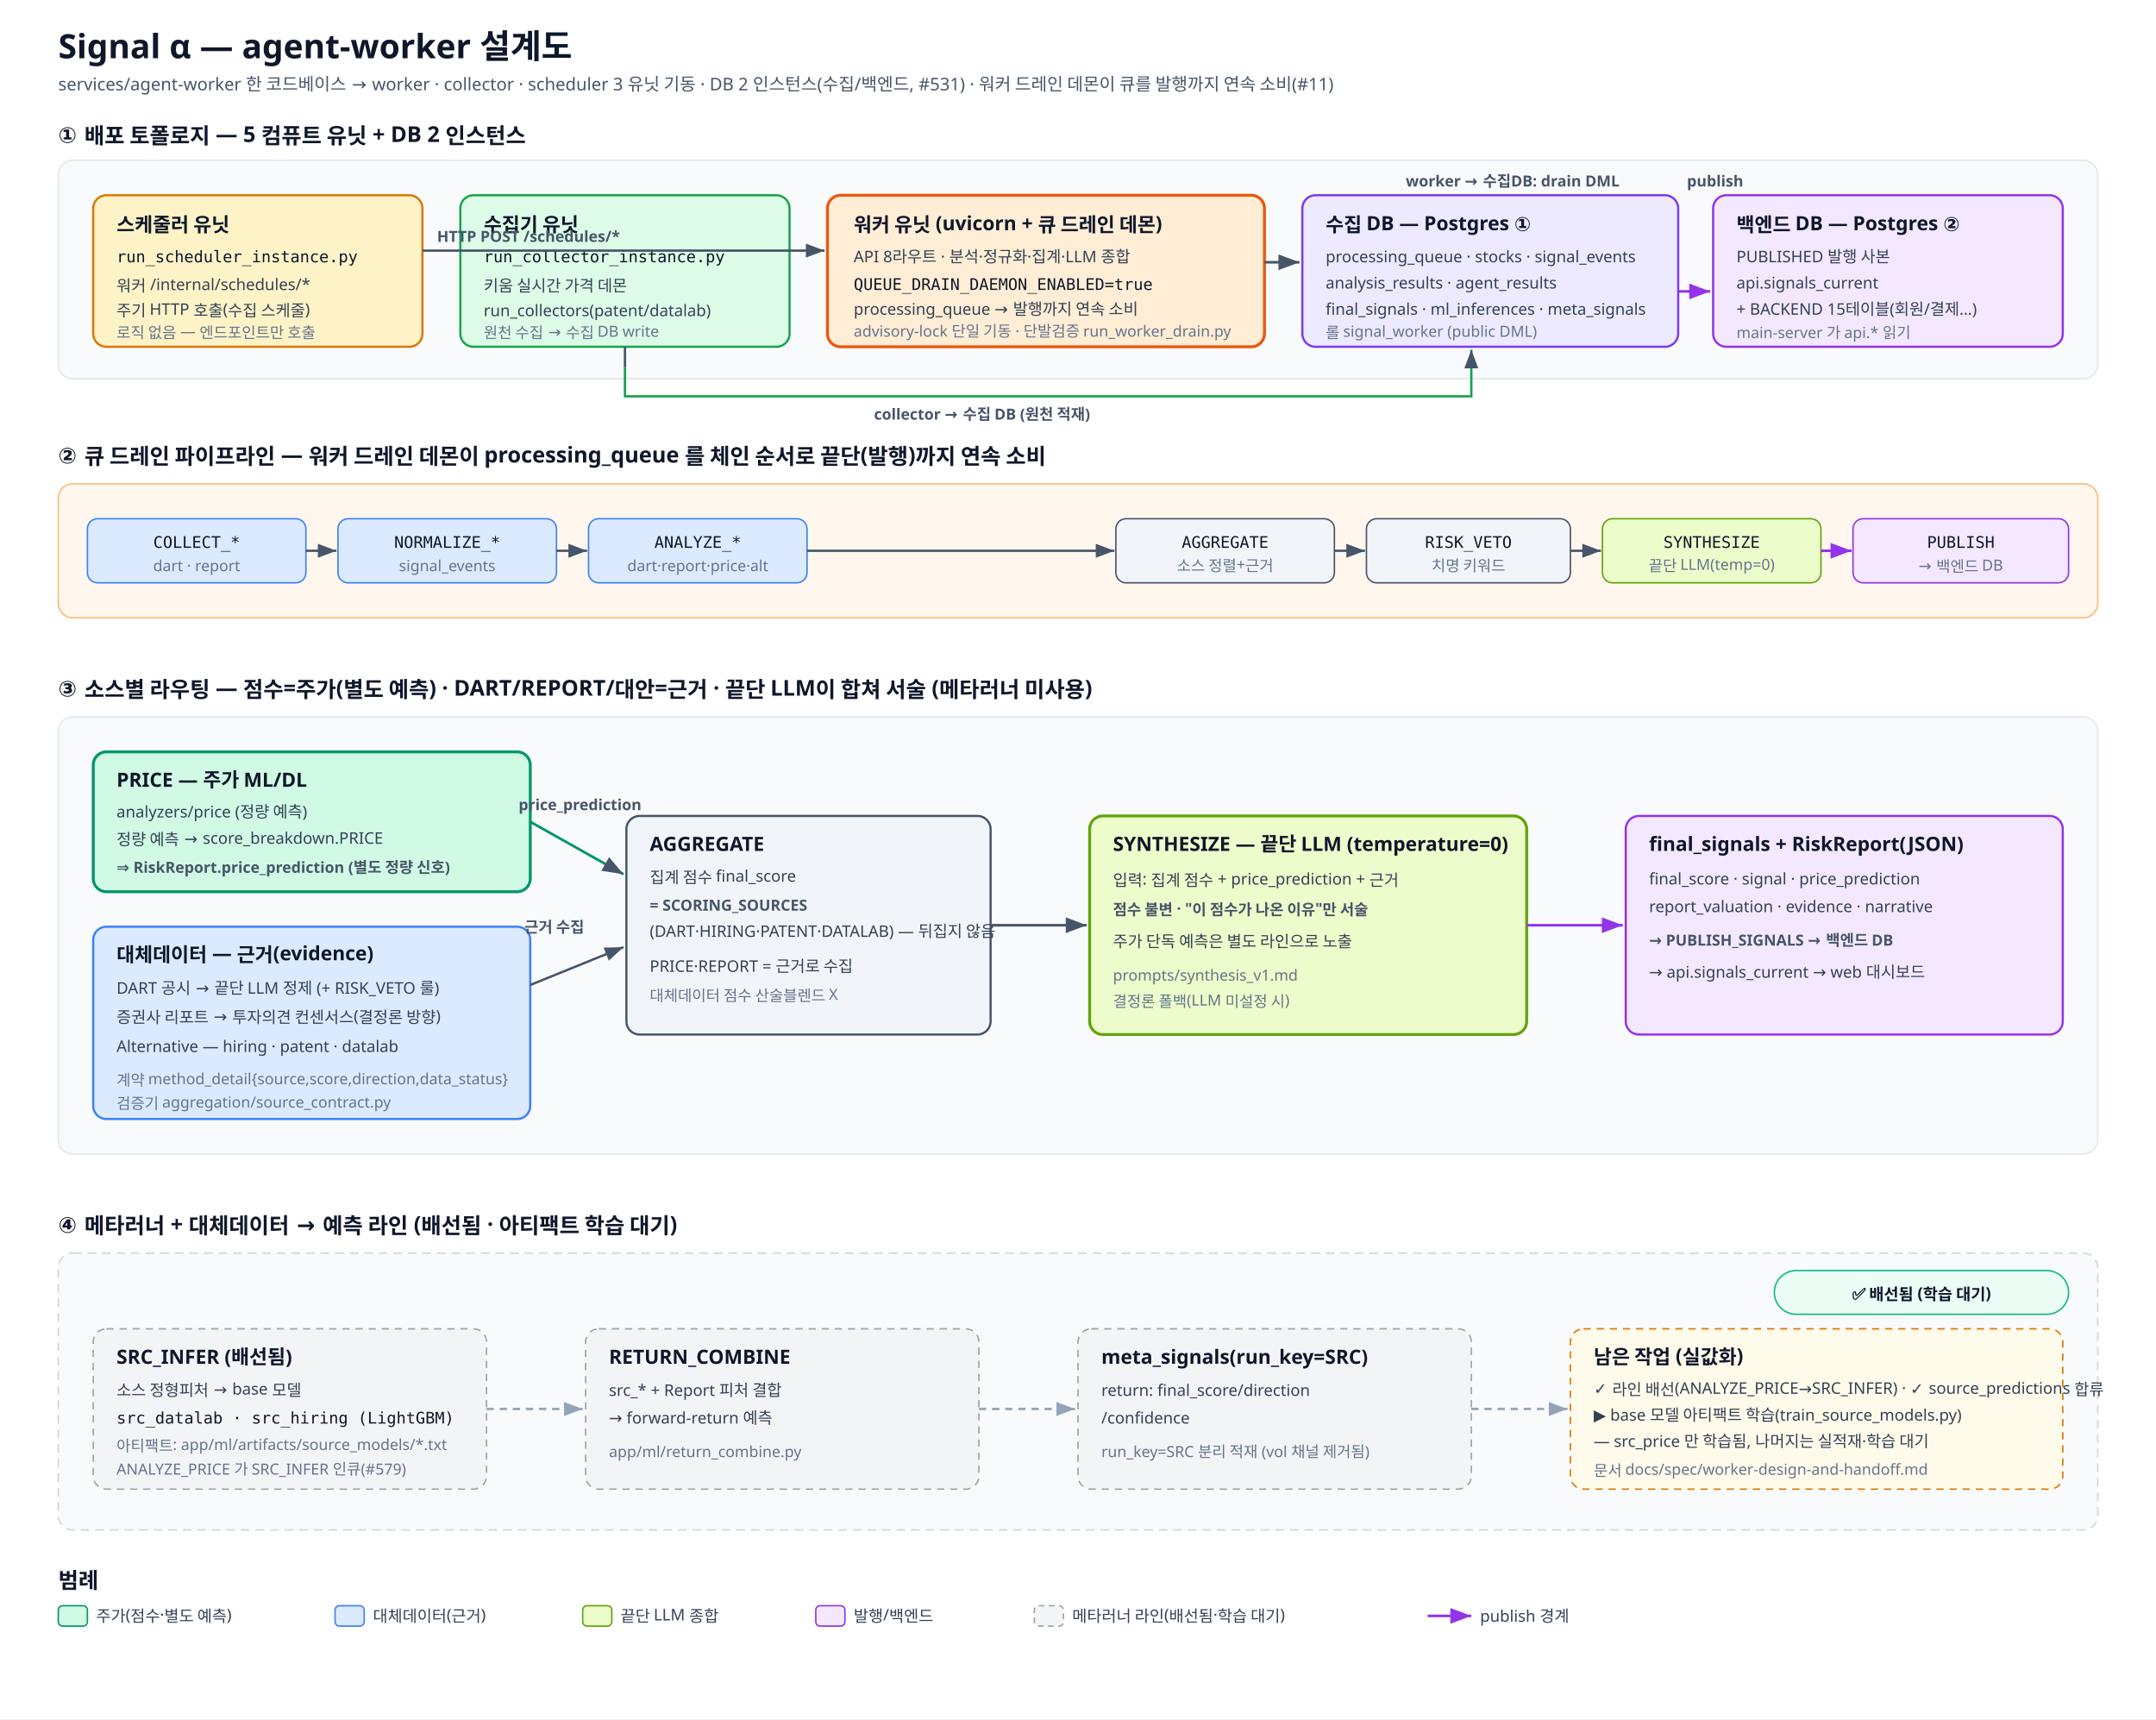
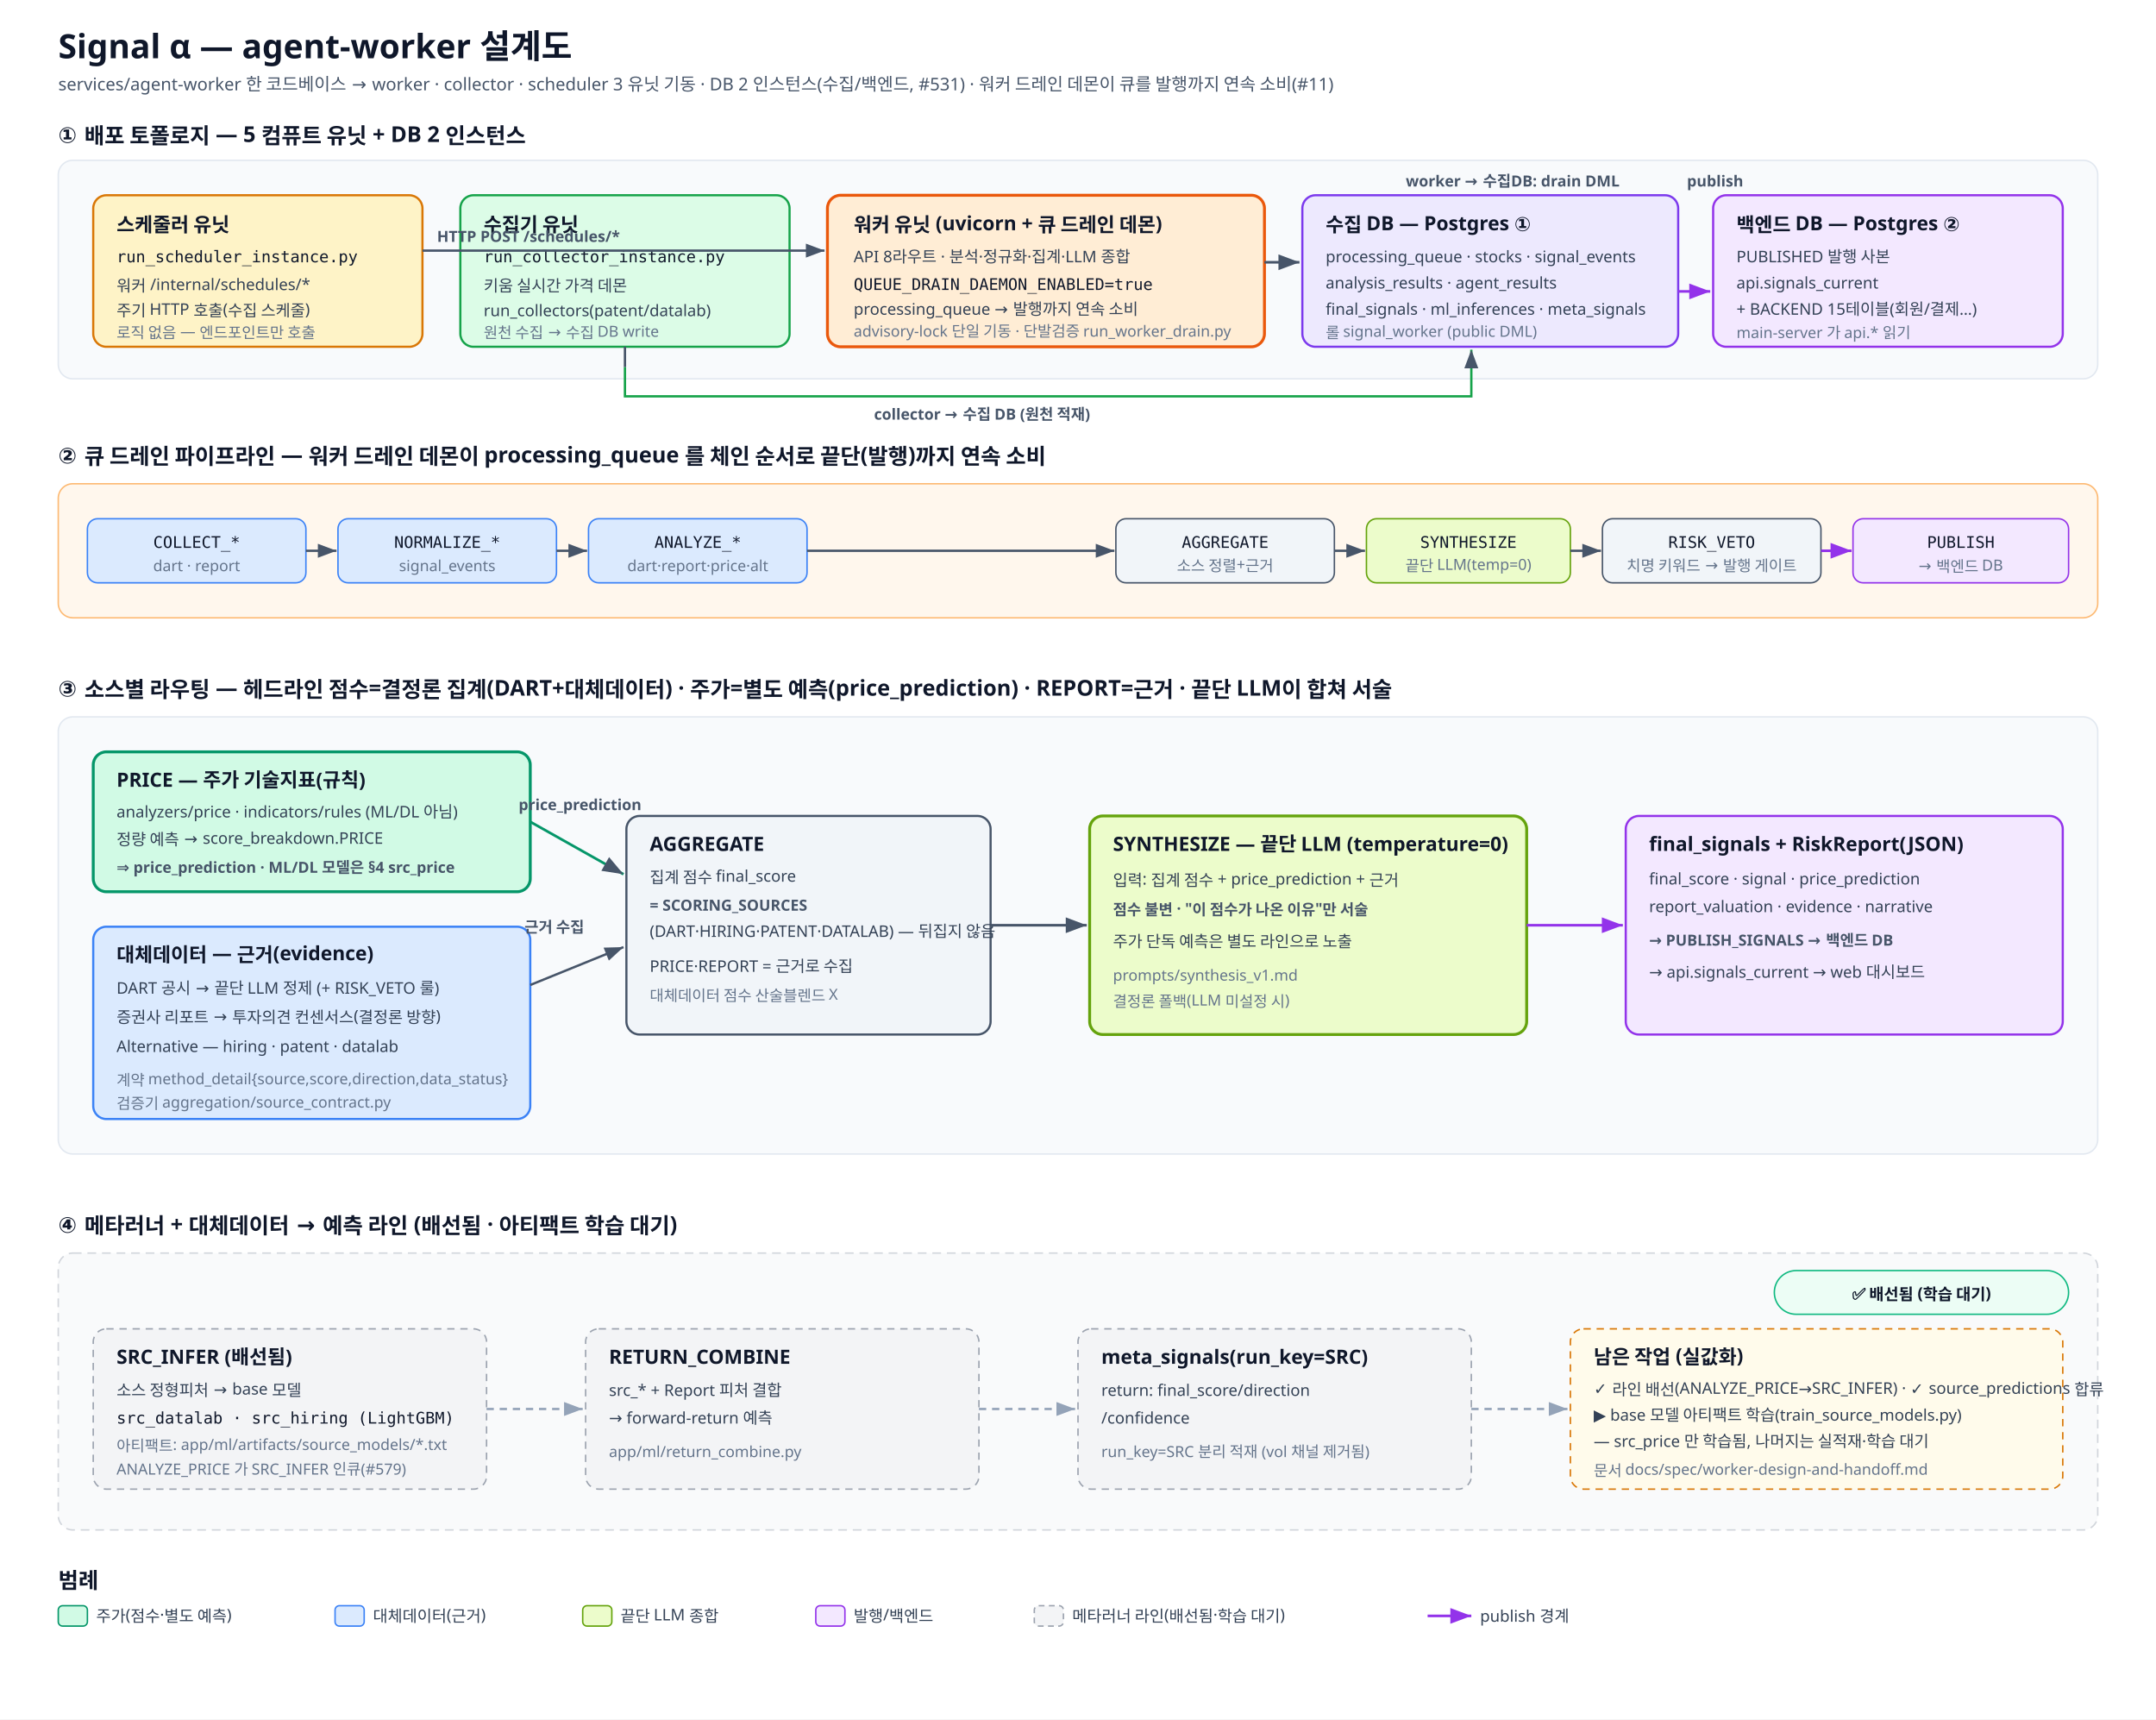
<svg xmlns="http://www.w3.org/2000/svg" width="1480" height="1180" viewBox="0 0 1480 1180" font-family="'Segoe UI','Malgun Gothic','Noto Sans KR',sans-serif">
  <defs>
    <marker id="arr" markerWidth="10" markerHeight="10" refX="8" refY="3" orient="auto" markerUnits="strokeWidth">
      <path d="M0,0 L8,3 L0,6 Z" fill="#475569" />
    </marker>
    <marker id="arrP" markerWidth="10" markerHeight="10" refX="8" refY="3" orient="auto" markerUnits="strokeWidth">
      <path d="M0,0 L8,3 L0,6 Z" fill="#9333ea" />
    </marker>
    <marker id="arrG" markerWidth="10" markerHeight="10" refX="8" refY="3" orient="auto" markerUnits="strokeWidth">
      <path d="M0,0 L8,3 L0,6 Z" fill="#94a3b8" />
    </marker>
    <style>
      text{fill:#0f172a;}
      .title{font-size:23px;font-weight:700;}
      .sub{font-size:12px;fill:#475569;}
      .sec{font-size:15px;font-weight:700;fill:#0f172a;}
      .h{font-size:13.5px;font-weight:700;}
      .s{font-size:11px;fill:#334155;}
      .c{font-family:'Consolas','D2Coding',monospace;font-size:11px;}
      .lbl{font-size:10.5px;fill:#64748b;}
      .albl{font-size:10.5px;fill:#475569;font-weight:600;}
      .badge{font-size:11px;font-weight:700;}
    </style>
  </defs>
  <rect x="0" y="0" width="1480" height="1180" fill="#ffffff" />
  <text x="40" y="40" class="title" fill="#0f172a">Signal α — agent-worker 설계도</text>
  <text x="40" y="62" class="sub">services/agent-worker 한 코드베이스 → worker · collector · scheduler 3 유닛 기동 · DB 2 인스턴스(수집/백엔드, #531) · 워커 드레인 데몬이 큐를 발행까지 연속 소비(#11)</text>
  <text x="40" y="98" class="sec">① 배포 토폴로지 — 5 컴퓨트 유닛 + DB 2 인스턴스</text>
  <rect x="40" y="110" width="1400" height="150" rx="10" fill="#f8fafc" stroke="#e2e8f0" />
  <rect x="64" y="134" width="226" height="104" rx="9" fill="#fef3c7" stroke="#d97706" stroke-width="1.5" />
  <text x="80" y="159" class="h" fill="#92400e">스케줄러 유닛</text>
  <text x="80" y="180" class="c" fill="#7c2d12">run_scheduler_instance.py</text>
  <text x="80" y="200" class="s">워커 /internal/schedules/*</text>
  <text x="80" y="217" class="s">주기 HTTP 호출(수집 스케줄)</text>
  <text x="80" y="232" class="lbl">로직 없음 — 엔드포인트만 호출</text>
  <rect x="316" y="134" width="226" height="104" rx="9" fill="#dcfce7" stroke="#16a34a" stroke-width="1.5" />
  <text x="332" y="159" class="h" fill="#166534">수집기 유닛</text>
  <text x="332" y="180" class="c" fill="#14532d">run_collector_instance.py</text>
  <text x="332" y="200" class="s">키움 실시간 가격 데몬</text>
  <text x="332" y="217" class="s">run_collectors(patent/datalab)</text>
  <text x="332" y="232" class="lbl">원천 수집 → 수집 DB write</text>
  <rect x="568" y="134" width="300" height="104" rx="9" fill="#ffedd5" stroke="#ea580c" stroke-width="2" />
  <text x="586" y="159" class="h" fill="#9a3412">워커 유닛 (uvicorn + 큐 드레인 데몬)</text>
  <text x="586" y="180" class="s">API 8라우트 · 분석·정규화·집계·LLM 종합</text>
  <text x="586" y="199" class="c" fill="#7c2d12">QUEUE_DRAIN_DAEMON_ENABLED=true</text>
  <text x="586" y="216" class="s">processing_queue → 발행까지 연속 소비</text>
  <text x="586" y="231" class="lbl">advisory-lock 단일 기동 · 단발검증 run_worker_drain.py</text>
  <rect x="894" y="134" width="258" height="104" rx="9" fill="#ede9fe" stroke="#7c3aed" stroke-width="1.5" />
  <text x="910" y="159" class="h" fill="#5b21b6">수집 DB — Postgres ①</text>
  <text x="910" y="180" class="s">processing_queue · stocks · signal_events</text>
  <text x="910" y="198" class="s">analysis_results · agent_results</text>
  <text x="910" y="216" class="s">final_signals · ml_inferences · meta_signals</text>
  <text x="910" y="232" class="lbl">롤 signal_worker (public DML)</text>
  <rect x="1176" y="134" width="240" height="104" rx="9" fill="#f3e8ff" stroke="#9333ea" stroke-width="1.5" />
  <text x="1192" y="159" class="h" fill="#6b21a8">백엔드 DB — Postgres ②</text>
  <text x="1192" y="180" class="s">PUBLISHED 발행 사본</text>
  <text x="1192" y="198" class="s">api.signals_current</text>
  <text x="1192" y="216" class="s">+ BACKEND 15테이블(회원/결제…)</text>
  <text x="1192" y="232" class="lbl">main-server 가 api.* 읽기</text>
  <line x1="290" y1="172" x2="566" y2="172" stroke="#475569" stroke-width="1.6" marker-end="url(#arr)" />
  <text x="300" y="166" class="albl">HTTP POST /schedules/*</text>
  <line x1="429" y1="238" x2="429" y2="252" stroke="#475569" stroke-width="1.6" />
  <path d="M429,252 L429,272 L1010,272 L1010,240" fill="none" stroke="#16a34a" stroke-width="1.6" marker-end="url(#arr)" />
  <text x="600" y="288" class="albl" fill="#166534">collector → 수집 DB (원천 적재)</text>
  <line x1="868" y1="180" x2="892" y2="180" stroke="#475569" stroke-width="1.8" marker-end="url(#arr)" />
  <text x="700" y="200" class="albl" fill="#9a3412"> </text>
  <line x1="1152" y1="200" x2="1174" y2="200" stroke="#9333ea" stroke-width="1.8" marker-end="url(#arrP)" />
  <text x="965" y="128" class="albl" fill="#7c3aed">worker → 수집DB: drain DML</text>
  <text x="1158" y="128" class="albl" fill="#9333ea">publish</text>
  <text x="40" y="318" class="sec">② 큐 드레인 파이프라인 — 워커 드레인 데몬이 processing_queue 를 체인 순서로 끝단(발행)까지 연속 소비</text>
  <rect x="40" y="332" width="1400" height="92" rx="10" fill="#fff7ed" stroke="#fdba74" />
  <g>
    <rect x="60" y="356" width="150" height="44" rx="7" fill="#dbeafe" stroke="#3b82f6" />
    <text x="135" y="376" text-anchor="middle" class="c" fill="#1e3a8a">COLLECT_*</text>
    <text x="135" y="392" text-anchor="middle" class="lbl">dart · report</text>
    <rect x="232" y="356" width="150" height="44" rx="7" fill="#dbeafe" stroke="#3b82f6" />
    <text x="307" y="376" text-anchor="middle" class="c" fill="#1e3a8a">NORMALIZE_*</text>
    <text x="307" y="392" text-anchor="middle" class="lbl">signal_events</text>
    <rect x="404" y="356" width="150" height="44" rx="7" fill="#dbeafe" stroke="#3b82f6" />
    <text x="479" y="376" text-anchor="middle" class="c" fill="#1e3a8a">ANALYZE_*</text>
    <text x="479" y="392" text-anchor="middle" class="lbl">dart·report·price·alt</text>
    <rect x="766" y="356" width="150" height="44" rx="7" fill="#f1f5f9" stroke="#475569" />
    <text x="841" y="376" text-anchor="middle" class="c" fill="#334155">AGGREGATE</text>
    <text x="841" y="392" text-anchor="middle" class="lbl">소스 정렬+근거</text>
-     <rect x="938" y="356" width="140" height="44" rx="7" fill="#f1f5f9" stroke="#475569" />
-     <text x="1008" y="376" text-anchor="middle" class="c" fill="#334155">RISK_VETO</text>
-     <text x="1008" y="392" text-anchor="middle" class="lbl">치명 키워드</text>
-     <rect x="1100" y="356" width="150" height="44" rx="7" fill="#ecfccb" stroke="#65a30d" />
-     <text x="1175" y="376" text-anchor="middle" class="c" fill="#3f6212">SYNTHESIZE</text>
-     <text x="1175" y="392" text-anchor="middle" class="lbl">끝단 LLM(temp=0)</text>
+     <rect x="938" y="356" width="140" height="44" rx="7" fill="#ecfccb" stroke="#65a30d" />
+     <text x="1008" y="376" text-anchor="middle" class="c" fill="#3f6212">SYNTHESIZE</text>
+     <text x="1008" y="392" text-anchor="middle" class="lbl">끝단 LLM(temp=0)</text>
+     <rect x="1100" y="356" width="150" height="44" rx="7" fill="#f1f5f9" stroke="#475569" />
+     <text x="1175" y="376" text-anchor="middle" class="c" fill="#334155">RISK_VETO</text>
+     <text x="1175" y="392" text-anchor="middle" class="lbl">치명 키워드 → 발행 게이트</text>
    <rect x="1272" y="356" width="148" height="44" rx="7" fill="#f3e8ff" stroke="#9333ea" />
    <text x="1346" y="376" text-anchor="middle" class="c" fill="#6b21a8">PUBLISH</text>
    <text x="1346" y="392" text-anchor="middle" class="lbl">→ 백엔드 DB</text>
  </g>
  <line x1="210" y1="378" x2="231" y2="378" stroke="#475569" stroke-width="1.6" marker-end="url(#arr)" />
  <line x1="382" y1="378" x2="403" y2="378" stroke="#475569" stroke-width="1.6" marker-end="url(#arr)" />
  <line x1="554" y1="378" x2="765" y2="378" stroke="#475569" stroke-width="1.6" marker-end="url(#arr)" />
  <line x1="916" y1="378" x2="937" y2="378" stroke="#475569" stroke-width="1.6" marker-end="url(#arr)" />
  <line x1="1078" y1="378" x2="1099" y2="378" stroke="#475569" stroke-width="1.6" marker-end="url(#arr)" />
  <line x1="1250" y1="378" x2="1271" y2="378" stroke="#9333ea" stroke-width="1.8" marker-end="url(#arrP)" />
-   <text x="40" y="478" class="sec">③ 소스별 라우팅 — 점수=주가(별도 예측) · DART/REPORT/대안=근거 · 끝단 LLM이 합쳐 서술 (메타러너 미사용)</text>
+   <text x="40" y="478" class="sec">③ 소스별 라우팅 — 헤드라인 점수=결정론 집계(DART+대체데이터) · 주가=별도 예측(price_prediction) · REPORT=근거 · 끝단 LLM이 합쳐 서술</text>
  <rect x="40" y="492" width="1400" height="300" rx="10" fill="#f8fafc" stroke="#e2e8f0" />
  <rect x="64" y="516" width="300" height="96" rx="9" fill="#d1fae5" stroke="#059669" stroke-width="2" />
-   <text x="80" y="540" class="h" fill="#065f46">PRICE — 주가 ML/DL</text>
-   <text x="80" y="561" class="s">analyzers/price (정량 예측)</text>
+   <text x="80" y="540" class="h" fill="#065f46">PRICE — 주가 기술지표(규칙)</text>
+   <text x="80" y="561" class="s">analyzers/price · indicators/rules (ML/DL 아님)</text>
  <text x="80" y="580" class="s">정량 예측 → score_breakdown.PRICE</text>
-   <text x="80" y="599" class="albl" fill="#047857">⇒ RiskReport.price_prediction (별도 정량 신호)</text>
+   <text x="80" y="599" class="albl" fill="#047857">⇒ price_prediction · ML/DL 모델은 §4 src_price</text>
  <rect x="64" y="636" width="300" height="132" rx="9" fill="#dbeafe" stroke="#3b82f6" stroke-width="1.5" />
  <text x="80" y="660" class="h" fill="#1e40af">대체데이터 — 근거(evidence)</text>
  <text x="80" y="682" class="s">DART 공시 → 끝단 LLM 정제 (+ RISK_VETO 룰)</text>
  <text x="80" y="702" class="s">증권사 리포트 → 투자의견 컨센서스(결정론 방향)</text>
  <text x="80" y="722" class="s">Alternative — hiring · patent · datalab</text>
  <text x="80" y="745" class="lbl">계약 method_detail{source,score,direction,data_status}</text>
  <text x="80" y="761" class="lbl">검증기 aggregation/source_contract.py</text>
  <rect x="430" y="560" width="250" height="150" rx="9" fill="#f1f5f9" stroke="#475569" stroke-width="1.5" />
  <text x="446" y="584" class="h" fill="#334155">AGGREGATE</text>
  <text x="446" y="606" class="s">집계 점수 final_score</text>
  <text x="446" y="625" class="albl" fill="#334155">= SCORING_SOURCES</text>
  <text x="446" y="643" class="s">(DART·HIRING·PATENT·DATALAB) — 뒤집지 않음</text>
  <text x="446" y="667" class="s">PRICE·REPORT = 근거로 수집</text>
  <text x="446" y="687" class="lbl">대체데이터 점수 산술블렌드 X</text>
  <rect x="748" y="560" width="300" height="150" rx="9" fill="#ecfccb" stroke="#65a30d" stroke-width="2" />
  <text x="764" y="584" class="h" fill="#3f6212">SYNTHESIZE — 끝단 LLM (temperature=0)</text>
  <text x="764" y="608" class="s">입력: 집계 점수 + price_prediction + 근거</text>
  <text x="764" y="628" class="albl" fill="#3f6212">점수 불변 · "이 점수가 나온 이유"만 서술</text>
  <text x="764" y="650" class="s">주가 단독 예측은 별도 라인으로 노출</text>
  <text x="764" y="673" class="lbl">prompts/synthesis_v1.md</text>
  <text x="764" y="691" class="lbl">결정론 폴백(LLM 미설정 시)</text>
  <rect x="1116" y="560" width="300" height="150" rx="9" fill="#f3e8ff" stroke="#9333ea" stroke-width="1.5" />
  <text x="1132" y="584" class="h" fill="#6b21a8">final_signals + RiskReport(JSON)</text>
  <text x="1132" y="607" class="s">final_score · signal · price_prediction</text>
  <text x="1132" y="626" class="s">report_valuation · evidence · narrative</text>
  <text x="1132" y="649" class="albl" fill="#7c3aed">→ PUBLISH_SIGNALS → 백엔드 DB</text>
  <text x="1132" y="671" class="s">→ api.signals_current → web 대시보드</text>
  <line x1="364" y1="564" x2="428" y2="600" stroke="#059669" stroke-width="1.8" marker-end="url(#arr)" />
  <text x="356" y="556" class="albl" fill="#047857">price_prediction</text>
  <line x1="364" y1="676" x2="428" y2="650" stroke="#475569" stroke-width="1.6" marker-end="url(#arr)" />
  <text x="360" y="640" class="albl">근거 수집</text>
  <line x1="680" y1="635" x2="746" y2="635" stroke="#475569" stroke-width="1.8" marker-end="url(#arr)" />
  <line x1="1048" y1="635" x2="1114" y2="635" stroke="#9333ea" stroke-width="1.8" marker-end="url(#arrP)" />
  <text x="40" y="846" class="sec">④ 메타러너 + 대체데이터 → 예측 라인 (배선됨 · 아티팩트 학습 대기)</text>
  <rect x="40" y="860" width="1400" height="190" rx="10" fill="#f9fafb" stroke="#d1d5db" stroke-dasharray="6 4" />
  <rect x="1218" y="872" width="202" height="30" rx="15" fill="#ecfdf5" stroke="#10b981" />
  <text x="1319" y="892" text-anchor="middle" class="badge" fill="#047857">✅ 배선됨 (학습 대기)</text>
  <rect x="64" y="912" width="270" height="110" rx="9" fill="#f3f4f6" stroke="#9ca3af" stroke-dasharray="5 4" />
  <text x="80" y="936" class="h" fill="#4b5563">SRC_INFER (배선됨)</text>
  <text x="80" y="958" class="s">소스 정형피처 → base 모델</text>
  <text x="80" y="977" class="c" fill="#6b7280">src_datalab · src_hiring (LightGBM)</text>
  <text x="80" y="996" class="lbl">아티팩트: app/ml/artifacts/source_models/*.txt</text>
  <text x="80" y="1012" class="lbl">ANALYZE_PRICE 가 SRC_INFER 인큐(#579)</text>
  <rect x="402" y="912" width="270" height="110" rx="9" fill="#f3f4f6" stroke="#9ca3af" stroke-dasharray="5 4" />
  <text x="418" y="936" class="h" fill="#4b5563">RETURN_COMBINE</text>
  <text x="418" y="958" class="s">src_* + Report 피처 결합</text>
  <text x="418" y="977" class="s">→ forward-return 예측</text>
  <text x="418" y="1000" class="lbl">app/ml/return_combine.py</text>
  <rect x="740" y="912" width="270" height="110" rx="9" fill="#f3f4f6" stroke="#9ca3af" stroke-dasharray="5 4" />
  <text x="756" y="936" class="h" fill="#4b5563">meta_signals(run_key=SRC)</text>
  <text x="756" y="958" class="s">return: final_score/direction</text>
  <text x="756" y="977" class="s">/confidence</text>
  <text x="756" y="1000" class="lbl">run_key=SRC 분리 적재 (vol 채널 제거됨)</text>
  <rect x="1078" y="912" width="338" height="110" rx="9" fill="#fffbeb" stroke="#d97706" stroke-dasharray="5 4" />
  <text x="1094" y="936" class="h" fill="#92400e">남은 작업 (실값화)</text>
  <text x="1094" y="957" class="s">✓ 라인 배선(ANALYZE_PRICE→SRC_INFER) · ✓ source_predictions 합류</text>
  <text x="1094" y="975" class="s">▶ base 모델 아티팩트 학습(train_source_models.py)</text>
  <text x="1094" y="993" class="s">  — src_price 만 학습됨, 나머지는 실적재·학습 대기</text>
  <text x="1094" y="1013" class="lbl">문서 docs/spec/worker-design-and-handoff.md</text>
  <line x1="334" y1="967" x2="400" y2="967" stroke="#94a3b8" stroke-width="1.6" stroke-dasharray="5 4" marker-end="url(#arrG)" />
  <line x1="672" y1="967" x2="738" y2="967" stroke="#94a3b8" stroke-width="1.6" stroke-dasharray="5 4" marker-end="url(#arrG)" />
  <line x1="1010" y1="967" x2="1076" y2="967" stroke="#94a3b8" stroke-width="1.6" stroke-dasharray="5 4" marker-end="url(#arrG)" />
  <text x="40" y="1090" class="sec">범례</text>
  <rect x="40" y="1102" width="20" height="14" rx="3" fill="#d1fae5" stroke="#059669" />
  <text x="66" y="1113" class="s">주가(점수·별도 예측)</text>
  <rect x="230" y="1102" width="20" height="14" rx="3" fill="#dbeafe" stroke="#3b82f6" />
  <text x="256" y="1113" class="s">대체데이터(근거)</text>
  <rect x="400" y="1102" width="20" height="14" rx="3" fill="#ecfccb" stroke="#65a30d" />
  <text x="426" y="1113" class="s">끝단 LLM 종합</text>
  <rect x="560" y="1102" width="20" height="14" rx="3" fill="#f3e8ff" stroke="#9333ea" />
  <text x="586" y="1113" class="s">발행/백엔드</text>
  <rect x="710" y="1102" width="20" height="14" rx="3" fill="#f3f4f6" stroke="#9ca3af" stroke-dasharray="4 3" />
  <text x="736" y="1113" class="s">메타러너 라인(배선됨·학습 대기)</text>
  <line x1="980" y1="1109" x2="1010" y2="1109" stroke="#9333ea" stroke-width="1.8" marker-end="url(#arrP)" />
  <text x="1016" y="1113" class="s">publish 경계</text>
</svg>
